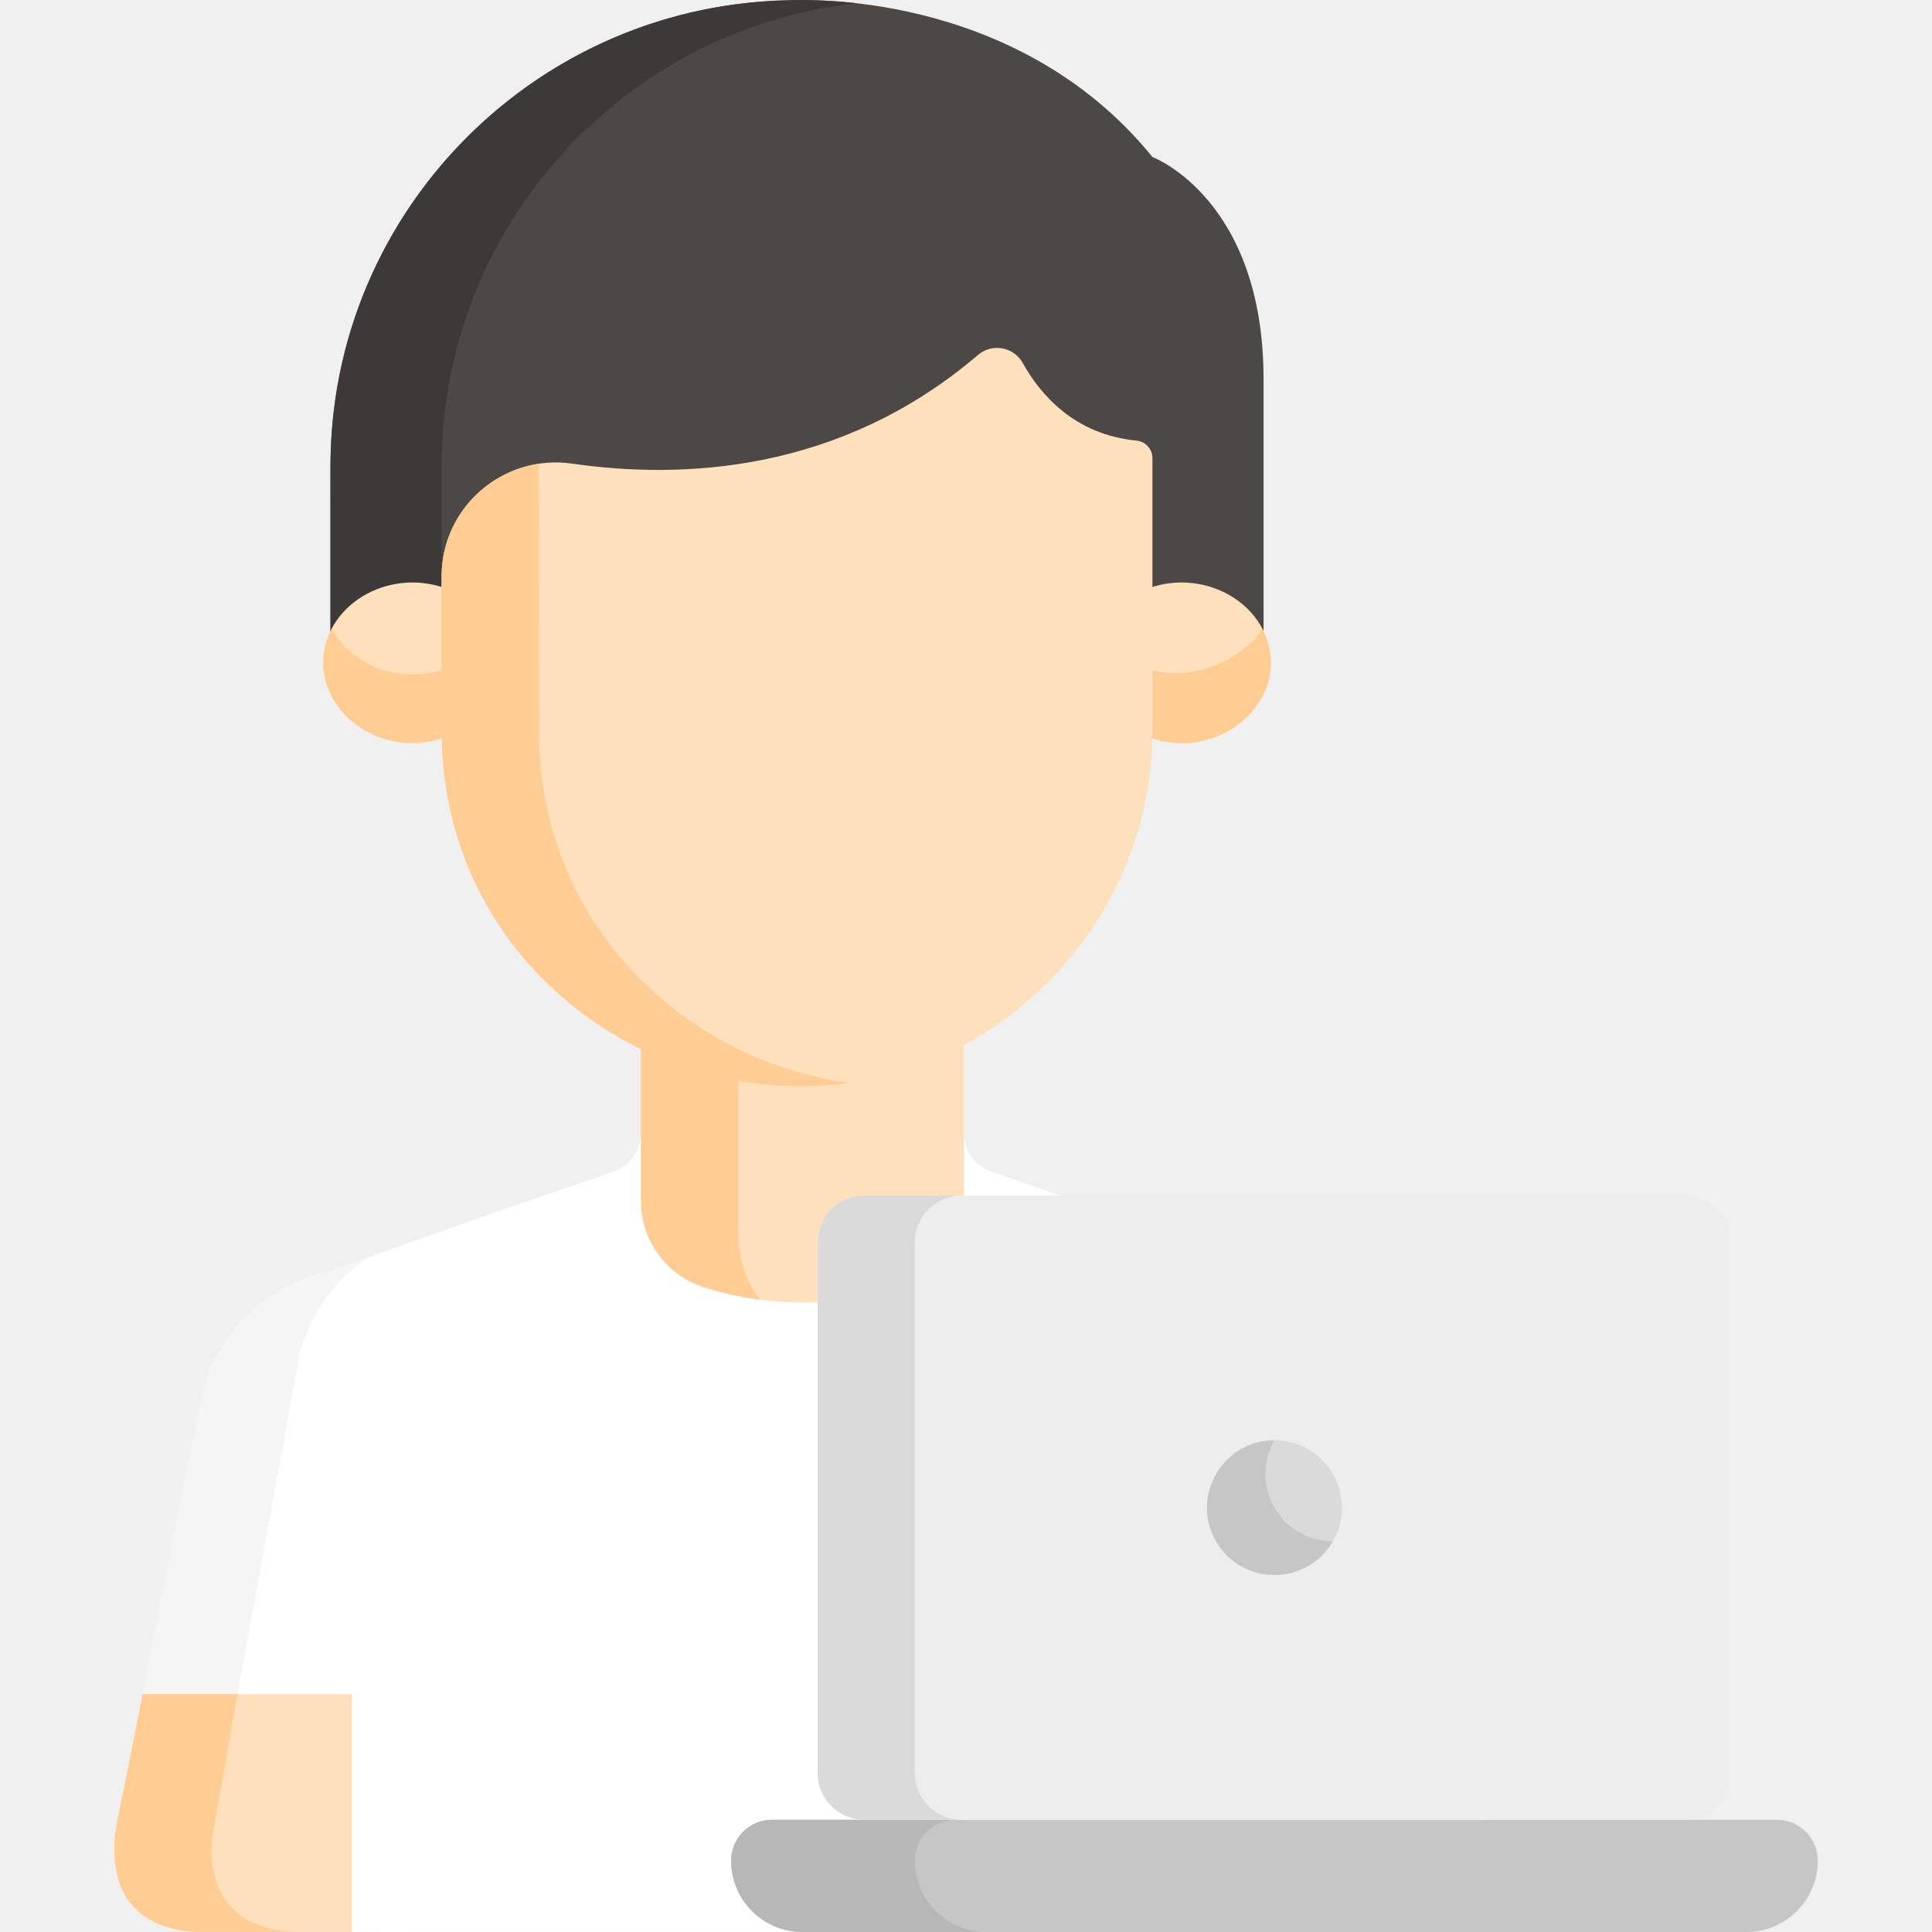
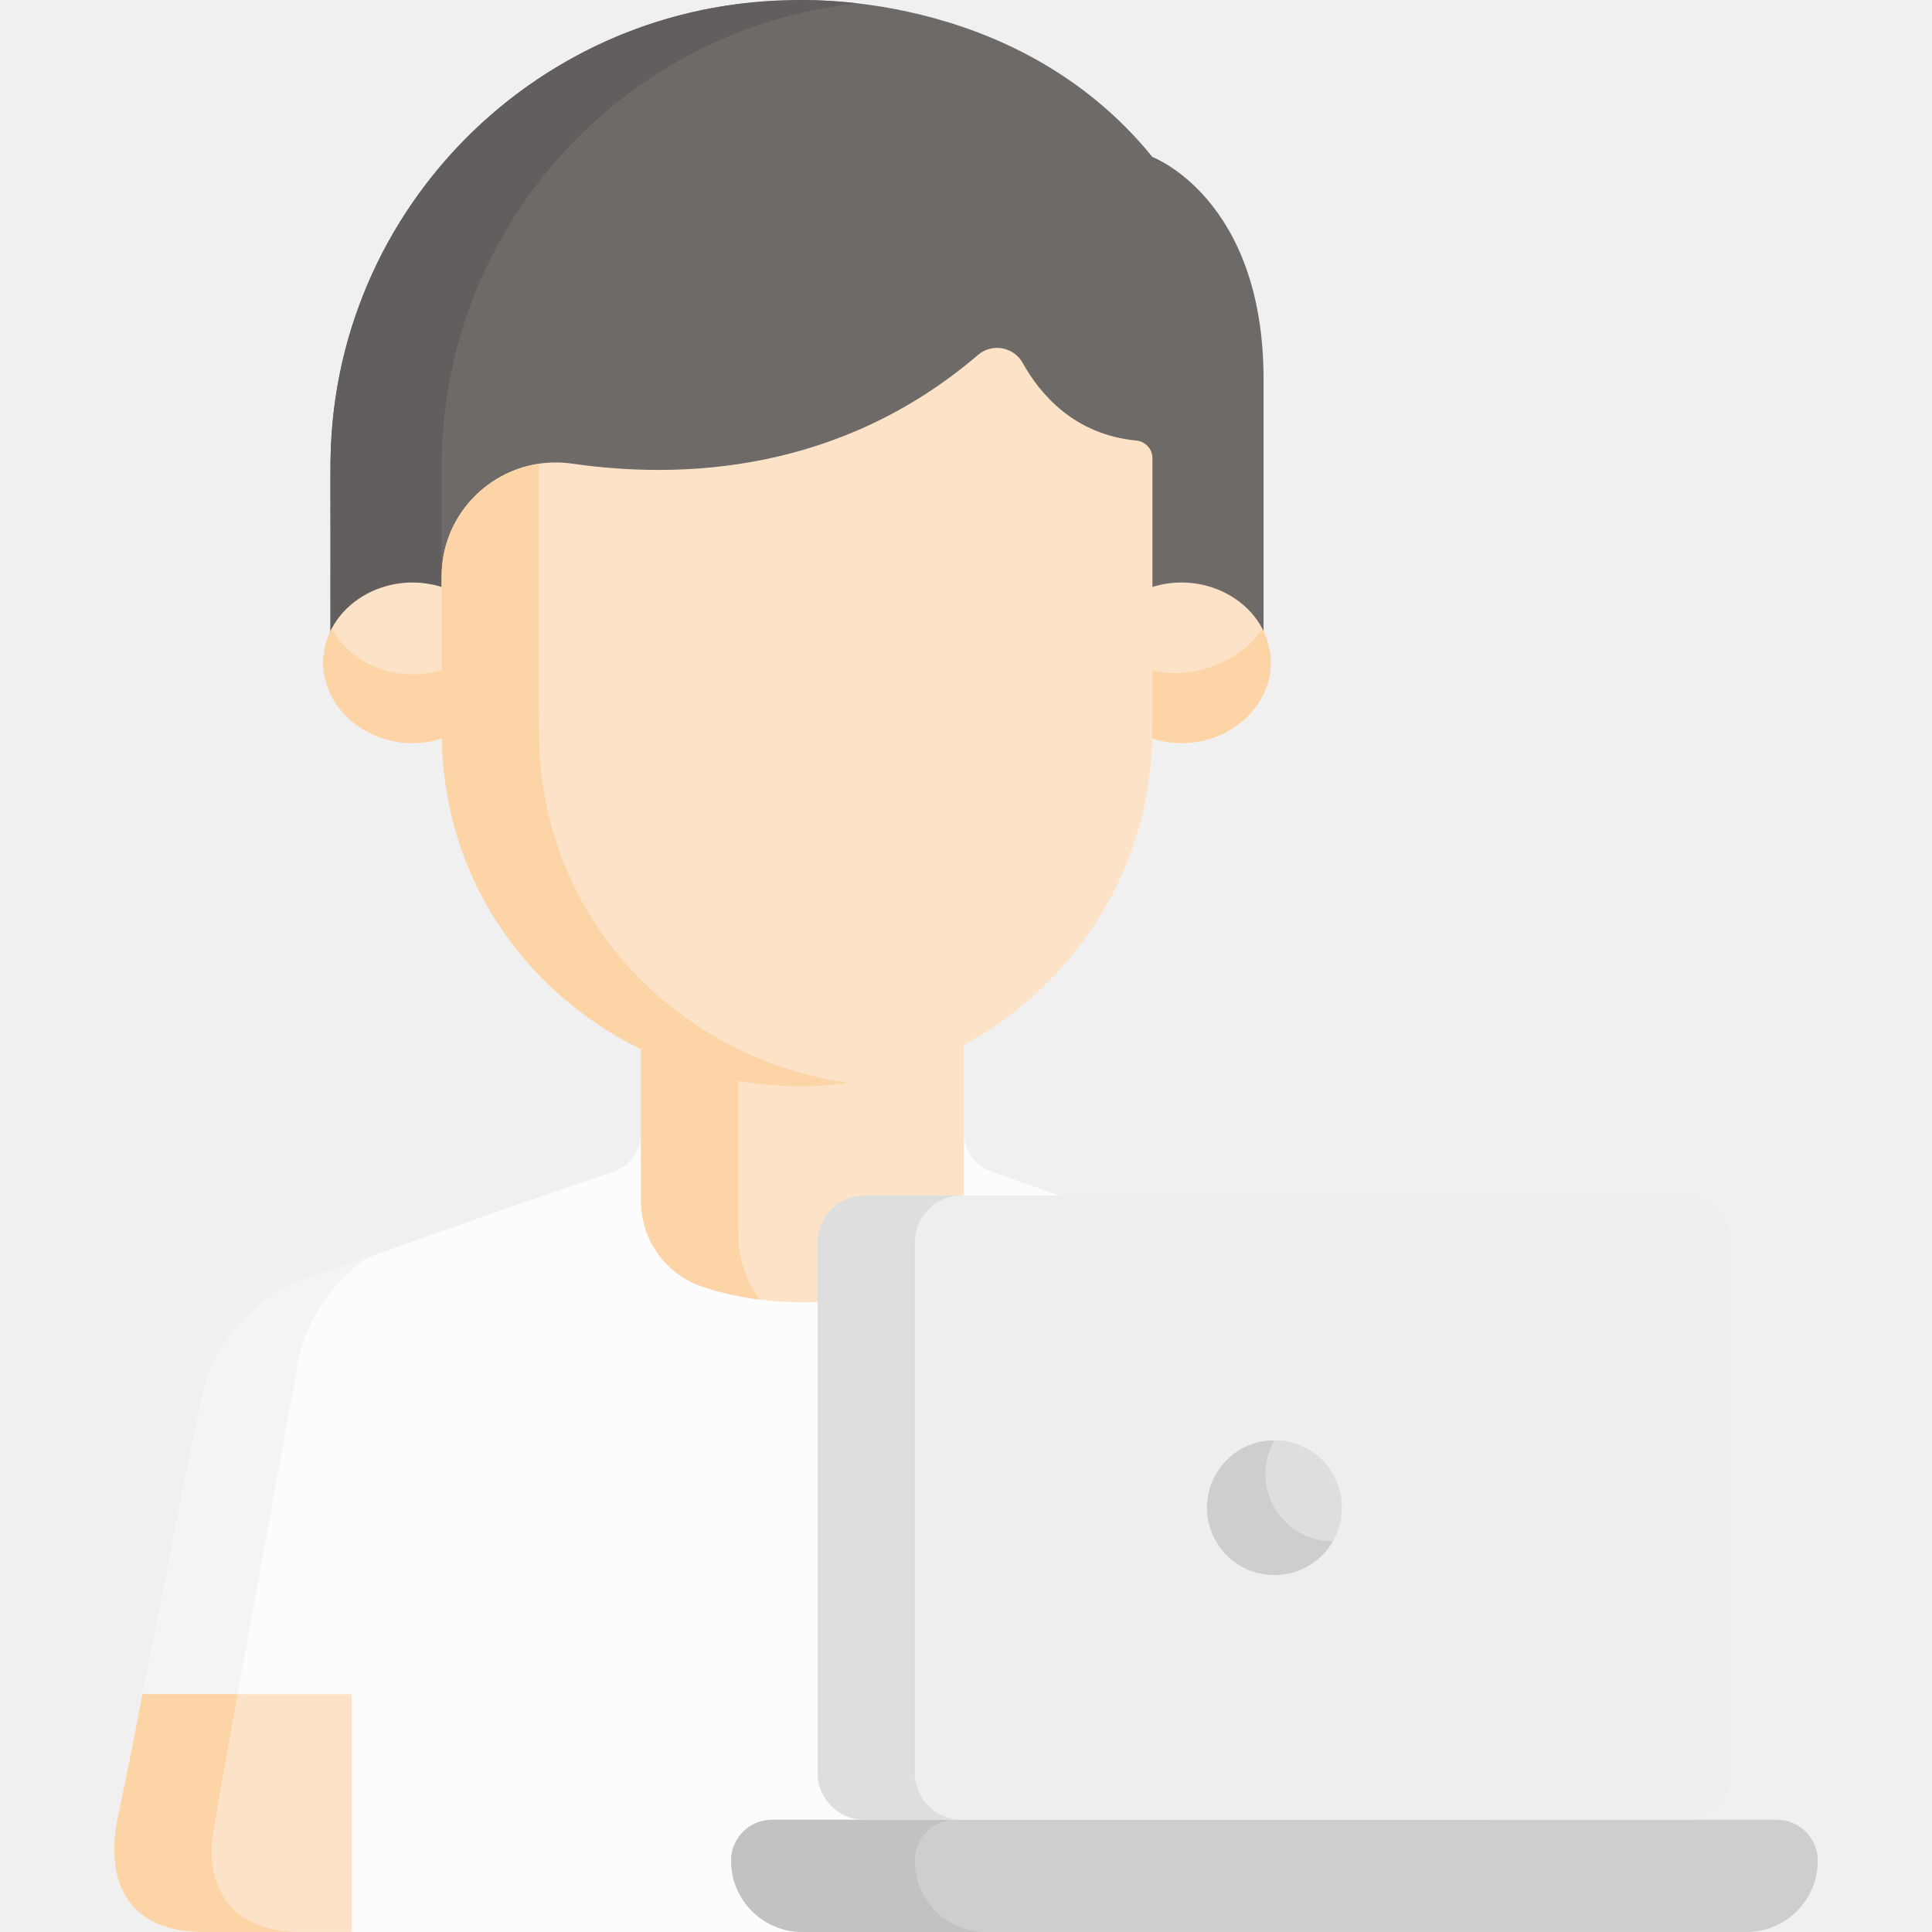
- <svg xmlns="http://www.w3.org/2000/svg" version="1.1" id="Capa_1" x="0px" y="0px" viewBox="0 0 512 512" style="enable-background:new 0 0 512 512;" xml:space="preserve">
+ <svg xmlns="http://www.w3.org/2000/svg" version="1.1" id="Capa_1" x="0px" y="0px" viewBox="0 0 512 512" style="enable-background:new 0 0 512 512;" xml:space="preserve" opacity=".8">
  <path style="fill:#FFFFFF;" d="M394.685,484.734c-0.361-1.811-22.352-112.29-22.594-113.425c-2.641-12.788-9.797-22.584-20.3-28.895  c-6.296-3.798-9.871-4.403-13.954-5.658c2.87,1.003-52.627-18.393-74.99-26.209c-4.426-1.518-7.399-5.68-7.399-10.359v-22.963  c-28.723,14.362-58.843,13.455-85.578,0.408v22.555c0,4.679-2.973,8.842-7.399,10.359c-3.152,1.081,11.418-3.915-30.827,10.57  h-0.029c0.001,0.003,0.003,0.006,0.003,0.006l-0.003,0.005l-44.103,15.628c-2.036,0.601-6.058,1.788-5.802,1.712  c-10.492,3.913-19.59,11.344-24.688,21.735c-3.529,7.158-2.482,4.644-19.607,90.609c-6.341,32.836-7.741,35.228-6.948,42.564  c2.207,20.506,23.299,18.366,23.87,18.615c40.442,0,162.31,0,158.472,0c0.425,0,18.651,0,17.518,0c28.162,0,127.999,0,140.68,0  C371.233,511.915,398.822,514.015,394.685,484.734z" />
  <path style="fill:#F5F5F5;" d="M56.42,484.734l22.593-123.729c-0.313,1.503,1.677-16.55,18.661-27.851  c-18.968,6.721-13.089,4.032-18.92,6.531c-11.007,4.971-19.543,13.417-23.752,25.319c-1.684,4.78-0.592,0.578-17.586,85.807  c-6.341,32.836-7.74,35.231-6.948,42.564c2.207,20.506,23.299,18.366,23.87,18.615c2.514,0,22.655,0,25.758,0  C61.922,511.991,54.069,501.363,56.42,484.734z" />
  <path style="fill:#ffe0bd;" d="M100.955,511.991c-14.707,0-31.647,0-46.618,0c-0.597-0.261-24.638,2.154-24.037-22.908  c0.131-5.344,0.8-5.569,7.115-38.272l0.365-1.833h63.175V511.991z" />
  <path style="fill:#ffcd94;" d="M62.949,448.979H37.781l-0.365,1.832c-6.338,32.817-6.984,32.92-7.115,38.272  c-0.599,24.979,23.563,22.701,24.037,22.908c2.514,0,22.655,0,25.758,0c-16.739,0-24.375-8.806-24.037-22.908  C56.099,487.446,56.709,484.023,62.949,448.979z" />
  <path style="fill:#ffe0bd;" d="M169.87,273.671c0,64.056,0-7.297,0.001,43.155h0.027v1.542c0,10.249,6.546,19.359,16.264,22.613  c15.596,5.222,35.62,5.817,52.993,0c9.719-3.254,16.264-12.363,16.264-22.613v-1.542h0.027c0-10.039,0.001-37.785,0.001-43.155  C227.722,288.454,196.459,287.849,169.87,273.671z" />
  <path style="fill:#ffcd94;" d="M195.662,325.39h-0.033c-0.002-53.629-0.001-35.76-0.002-39.505  c-8.89-1.782-17.559-4.842-25.758-9.214c0,64.056,0-10.297,0.001,40.155h0.027v1.542c0,10.249,6.546,19.359,16.264,22.613  c4.806,1.609,9.881,2.772,15.15,3.444C194.761,335.531,195.762,326.071,195.662,325.39z" />
  <path style="fill:#FFFFFF;" d="M100.955,423.702c-4.268,0-7.728,3.459-7.728,7.728v80.561c5.36,0,9.702,0,15.455,0V431.43  C108.683,427.161,105.223,423.702,100.955,423.702z" />
  <path style="fill:#C6C6C6;" d="M462.833,511.991H212.658c-10.438,0-18.9-8.462-18.9-18.9l0,0c0-5.982,4.85-10.832,10.832-10.832  h266.311c5.982,0,10.832,4.85,10.832,10.832l0,0C481.733,503.529,473.271,511.991,462.833,511.991z" />
  <path style="fill:#B7B7B7;" d="M242.44,493.091L242.44,493.091c0-5.982,4.85-10.832,10.832-10.832H204.59  c-5.982,0-10.832,4.85-10.832,10.832v0.001c0,10.438,8.462,18.9,18.9,18.9h48.681C250.901,511.991,242.44,503.529,242.44,493.091z" />
  <path style="fill:#EDEDED;" d="M446.446,316.826H229.045c-6.8,0-12.364,5.564-12.364,12.364v140.705  c0,6.8,5.564,12.364,12.364,12.364h217.401c6.8,0,12.364-5.564,12.364-12.364V329.19C458.81,322.39,453.246,316.826,446.446,316.826  z" />
  <g>
    <path style="fill:#DADADA;" d="M242.44,469.895V329.19c0-6.8,5.564-12.364,12.364-12.364h-25.758   c-6.8,0-12.364,5.564-12.364,12.364v140.705c0,6.8,5.564,12.364,12.364,12.364h25.758   C248.004,482.259,242.44,476.695,242.44,469.895z" />
    <circle style="fill:#DADADA;" cx="337.75" cy="399.54" r="17.859" />
  </g>
  <path style="fill:#C6C6C6;" d="M337.754,381.698c-13.617-0.022-22.389,14.799-15.475,26.774c6.917,11.98,24.136,11.784,30.925-0.014  C339.467,408.439,330.89,393.625,337.754,381.698z" />
  <path style="fill:#4C4846;" d="M210.329,0.122C143.77,0.376,87.577,54.712,87.577,123.744v46.85h247.279c0-44.397,0-30.37,0-70.089  c0-47.873-29.453-58.901-29.453-58.901C268.775-3.559,210.378,0.121,210.378,0.121" />
  <path style="fill:#3D3938;" d="M227.032,0.86c-75.434-8.587-136.82,48.348-139.35,118.012c-0.195,5.009-0.064,3.135-0.105,51.722  h29.453v-46.85C117.03,59.792,165.44,7.62,227.032,0.86z" />
  <g>
    <path style="fill:#ffe0bd;" d="M118.03,155.882c-15.508-5.526-32.343,4.751-32.343,19.745c0,14.99,16.833,25.272,32.343,19.745   V155.882z" />
    <path style="fill:#ffe0bd;" d="M304.403,155.882c15.508-5.526,32.343,4.751,32.343,19.745c0,14.99-16.833,25.272-32.343,19.745   V155.882z" />
  </g>
  <g>
    <path style="fill:#ffcd94;" d="M87.952,166.548c-9.059,17.197,10.014,35.974,30.078,28.825v-18.159   C106.329,181.382,93.246,176.6,87.952,166.548z" />
    <path style="fill:#ffcd94;" d="M304.403,177.214v18.159c20.063,7.149,39.136-11.627,30.078-28.825   C330.693,173.742,316.108,181.384,304.403,177.214z" />
  </g>
  <path style="fill:#ffe0bd;" d="M301.153,116.757c2.402,0.232,4.25,2.225,4.25,4.638c0,79.299,0.052,73.312-0.133,76.999  c-1.222,24.119-11.537,46.265-28.314,62.634c-58.791,57.322-156.895,16.67-159.846-63.736c-0.138-3.545-0.08-44.617-0.08-44.501  c0-18.467,16.389-32.557,34.667-29.918c28.787,4.155,70.806,2.541,107.47-28.799c3.767-3.22,9.485-2.18,11.891,2.153  C275.601,104.408,284.634,115.163,301.153,116.757z" />
  <path style="fill:#ffcd94;" d="M142.881,197.292c-0.118-3.04-0.093-58.677-0.083-74.394c-14.377,2.157-25.767,14.5-25.767,29.893  c0-0.116-0.058,40.956,0.08,44.501c2.175,59.284,56.078,96.947,107.812,89.673C182.445,281.092,144.694,246.704,142.881,197.292z" />
  <g>
</g>
  <g>
</g>
  <g>
</g>
  <g>
</g>
  <g>
</g>
  <g>
</g>
  <g>
</g>
  <g>
</g>
  <g>
</g>
  <g>
</g>
  <g>
</g>
  <g>
</g>
  <g>
</g>
  <g>
</g>
  <g>
</g>
</svg>
